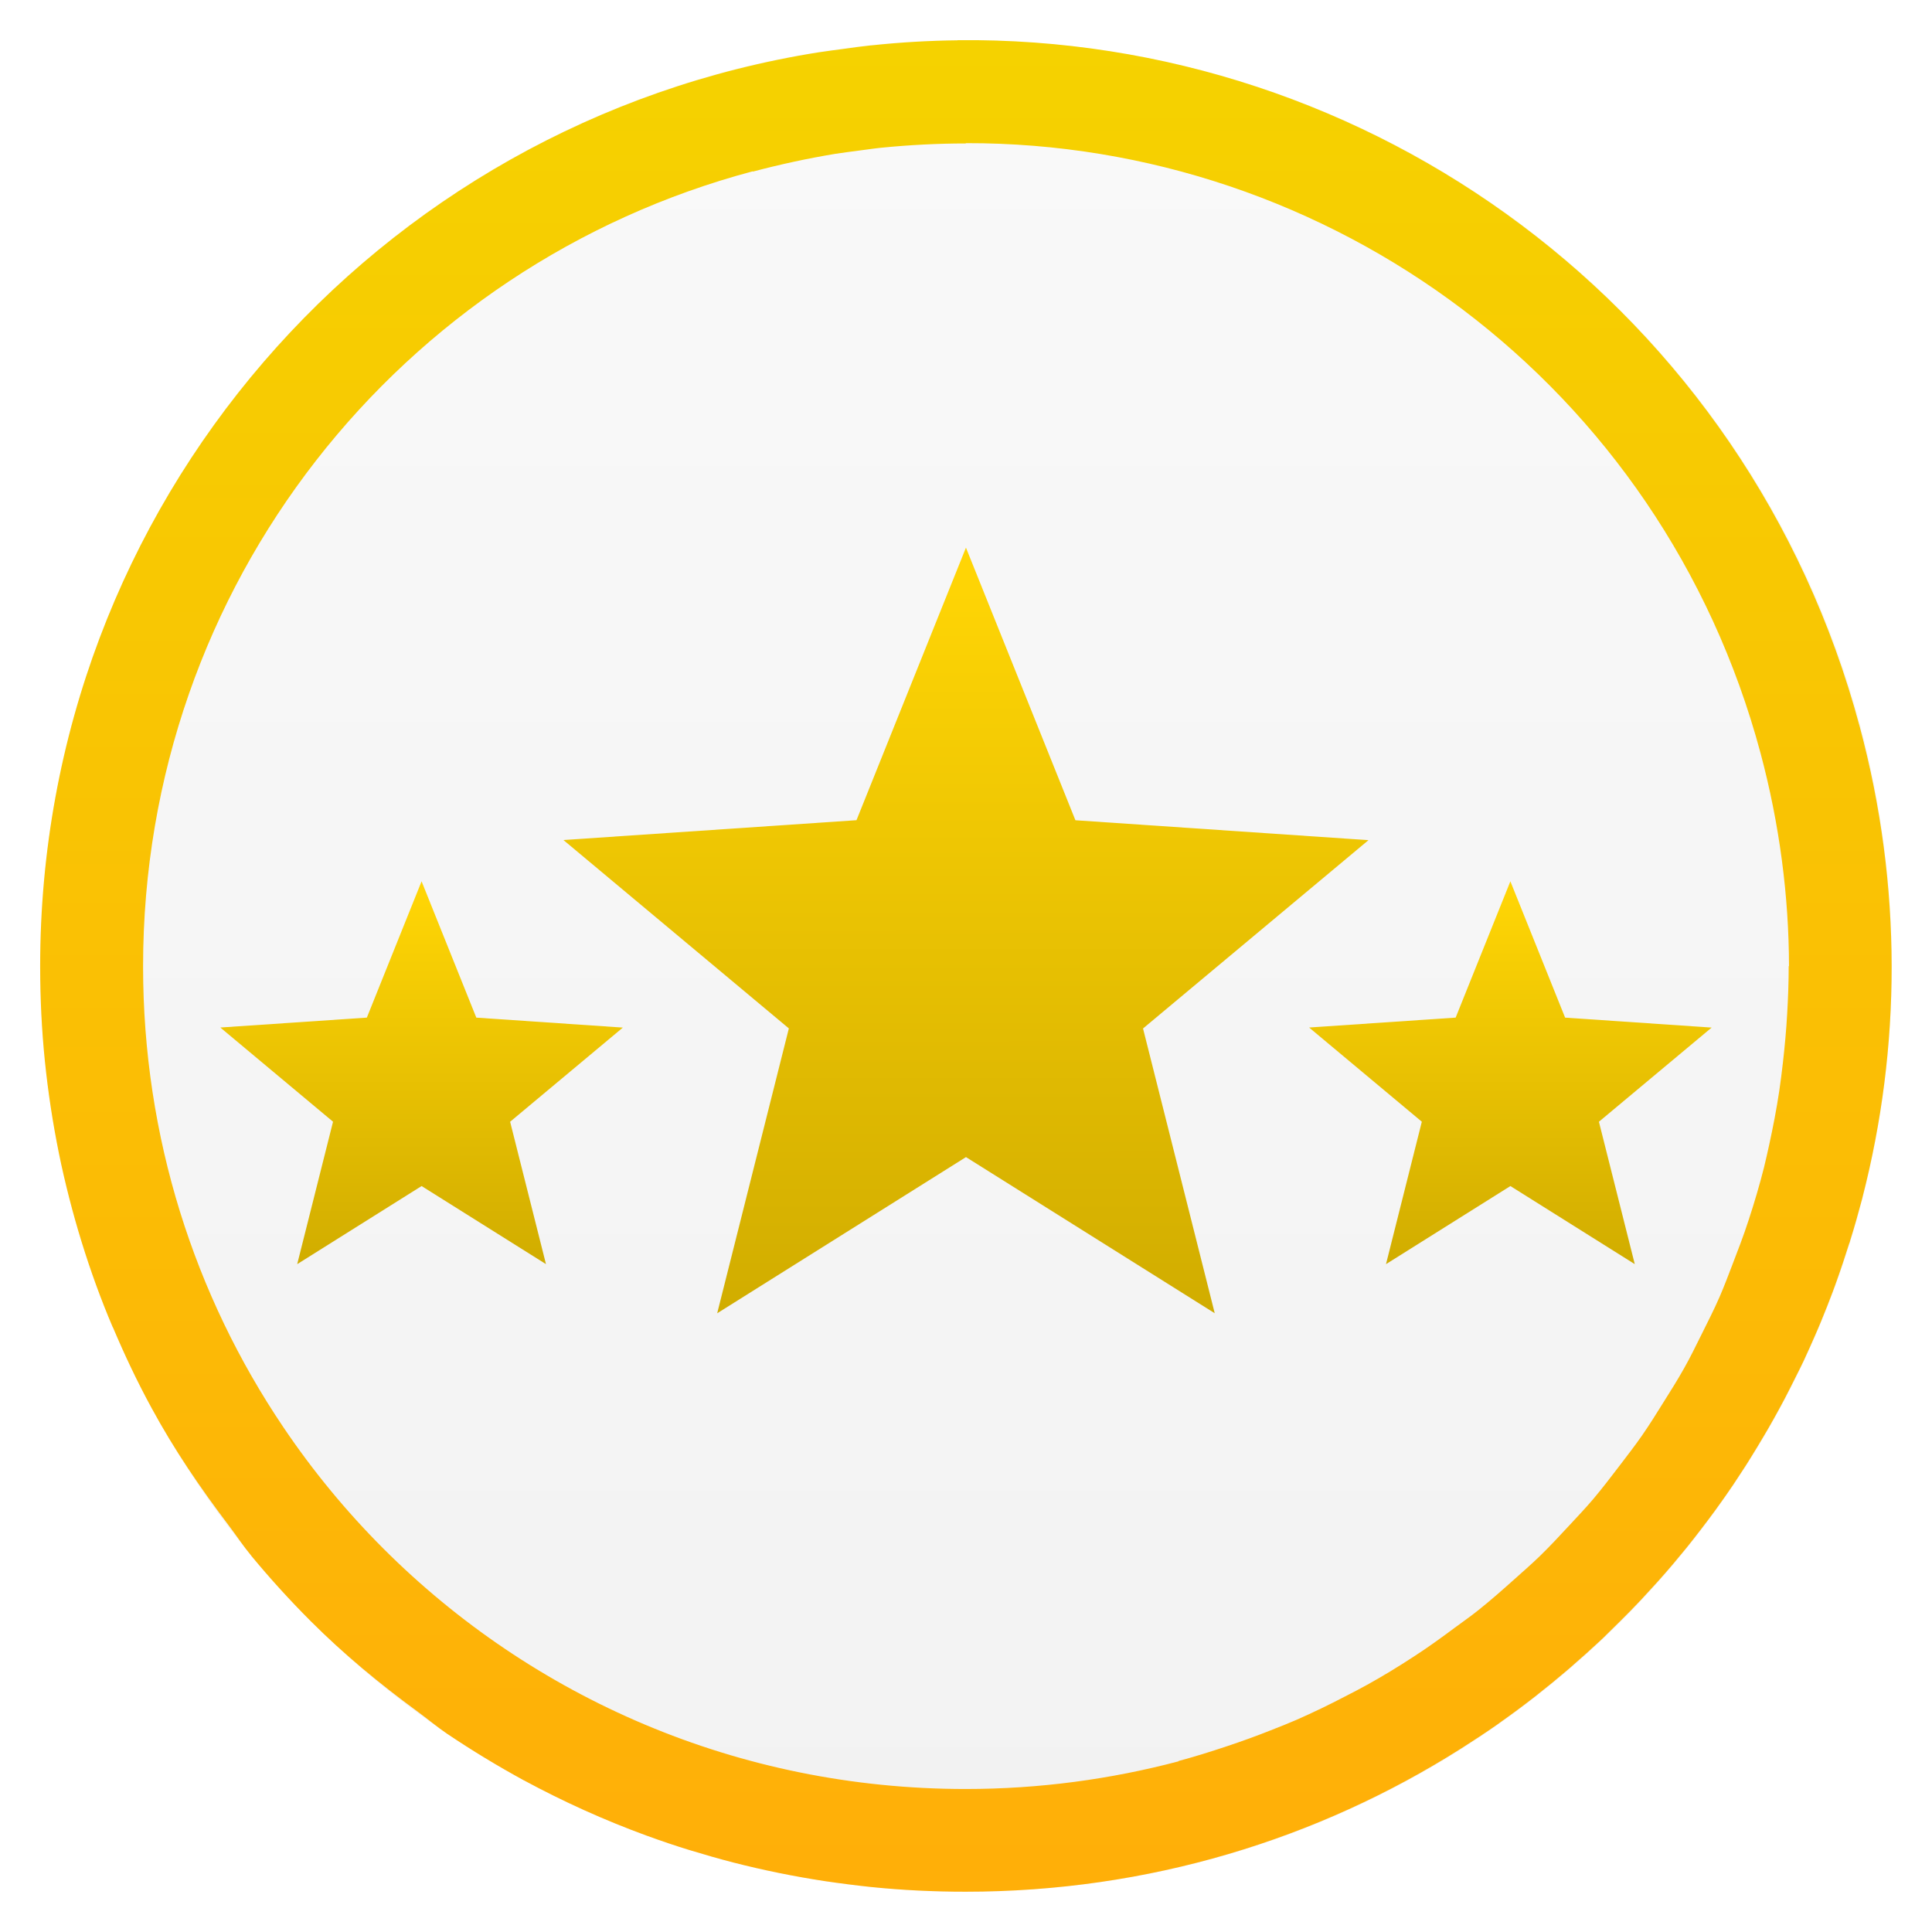
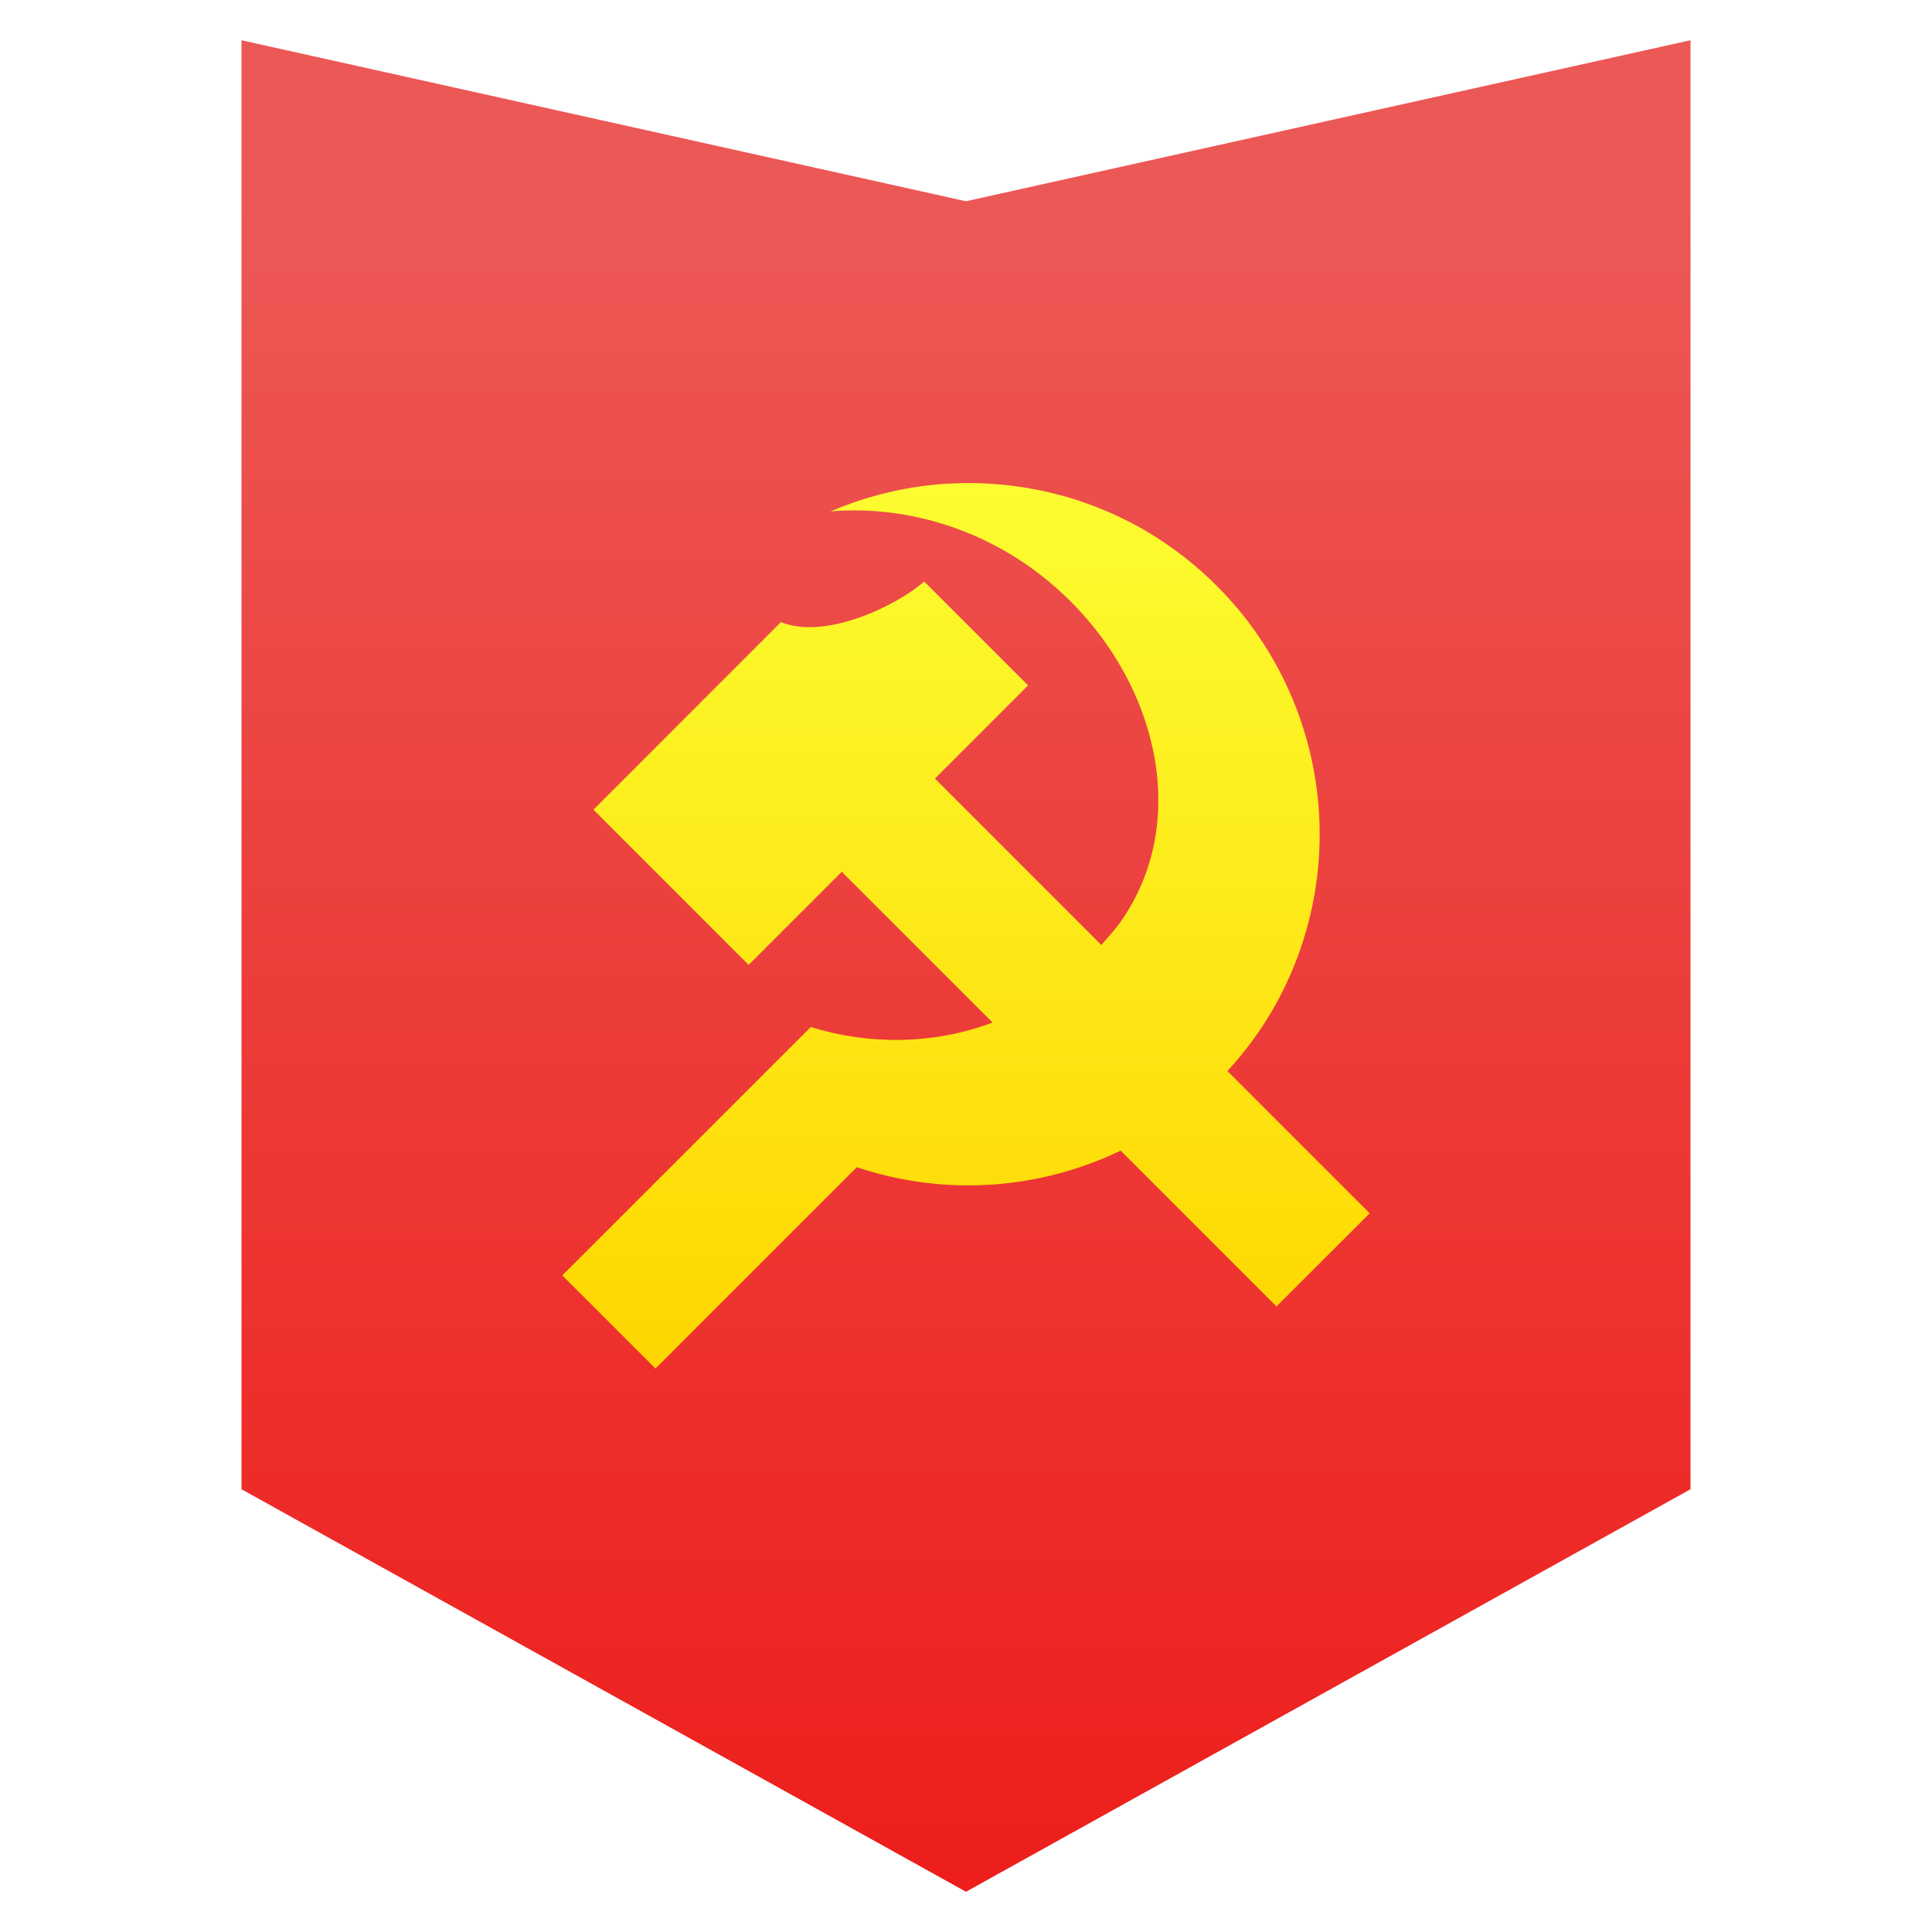
- <svg xmlns="http://www.w3.org/2000/svg" id="svg8" width="48" height="48" version="1.1" viewBox="0 0 12.7 12.7">
-   <defs id="defs2">
-     <linearGradient id="linearGradient1301-3" x1="-46.576" x2="-2.034" y1="24.203" y2="24.203" gradientTransform="matrix(.2646451 0 0 .2646393 .00287632 -5.5801142e-5)" gradientUnits="userSpaceOnUse">
-       <stop id="stop1295" style="stop-color:#f2f2f2" offset="0" />
-       <stop id="stop1297" style="stop-color:#f9f9f9" offset="1" />
+ <svg xmlns="http://www.w3.org/2000/svg" version="1.1" viewBox="0 0 48 48">
+   <defs>
+     <linearGradient id="linearGradient834" x1="6.35" x2="6.35" y1="12.435" y2="1.323" gradientTransform="scale(3.779528)" gradientUnits="userSpaceOnUse">
+       <stop stop-color="#ed1e1b" offset="0" />
+       <stop stop-color="#ec5856" offset="1" />
    </linearGradient>
-     <linearGradient id="linearGradient1370-5" x1="23.791" x2="23.791" y1="46.476" y2="1.002" gradientTransform="matrix(.2645985 0 0 .2645833 -1.5604509e-5 -8.5869184e-5)" gradientUnits="userSpaceOnUse">
-       <stop id="stop1364-5" style="stop-color:#ffaf08" offset="0" />
-       <stop id="stop1366-6" style="stop-color:#f5d200" offset="1" />
-     </linearGradient>
-     <linearGradient id="linearGradient853" x1="-1.903" x2="-3.099" y1="10.747" y2="3.2" gradientUnits="userSpaceOnUse">
-       <stop id="stop848" style="stop-color:#d0ac00" offset="0" />
-       <stop id="stop850" style="stop-color:#ffd505" offset="1" />
+     <linearGradient id="linearGradient844" x1="23.33" x2="23.33" y1="33.8" y2="12.2" gradientUnits="userSpaceOnUse">
+       <stop stop-color="#fed600" offset="0" />
+       <stop stop-color="#fcfc30" offset="1" />
    </linearGradient>
  </defs>
-   <path id="rect884-3-2" transform="rotate(-90)" d="m-6.35 0.265c3.371 0 6.085 2.714 6.085 6.085s-2.714 6.085-6.085 6.085-6.085-2.714-6.085-6.085 2.714-6.085 6.085-6.085z" style="fill:url(#linearGradient1301-3);stroke-width:.308" />
-   <path id="path31-6-9" d="m6.295 0.265c-0.187 0.002-0.375 0.013-0.564 0.033-0.002 2.0558e-4 -0.004 3.175e-4 -0.006 5.2916e-4 -5.027e-4 5.424e-5 -0.001-5.424e-5 -0.002 0-0.057 0.006-0.114 0.014-0.171 0.022-0.056 0.007-0.112 0.015-0.167 0.023-3.44e-4 5.318e-5 -6.88e-4 -5.318e-5 -0.001 0-0.001 1.6722e-4 -0.002 3.4396e-4 -0.003 5.2917e-4 -2.907 0.461-5.117 2.966-5.117 6.007 0 0.211 0.01 0.419 0.031 0.624 0.021 0.205 0.052 0.407 0.092 0.605 0.02 0.099 0.043 0.197 0.068 0.295 0.05 0.195 0.109 0.386 0.177 0.573 0.034 0.093 0.07 0.185 0.109 0.276 9.512e-5 2.257e-4 9.181e-4 2.91e-4 0.001 5.291e-4 0.077 0.182 0.161 0.36 0.255 0.532 0.147 0.271 0.32 0.525 0.505 0.769 0.05 0.066 0.096 0.136 0.149 0.2v5.29e-4c0.124 0.15 0.255 0.294 0.392 0.431 0.216 0.216 0.452 0.411 0.699 0.592 0.067 0.049 0.131 0.103 0.2 0.15h5.292e-4c0.162 0.109 0.329 0.21 0.501 0.304h5.292e-4c0.259 0.14 0.529 0.262 0.808 0.364h5.292e-4c0.093 0.034 0.187 0.066 0.282 0.095h5.292e-4c0.095 0.029 0.192 0.057 0.289 0.082h5.292e-4c0.195 0.05 0.393 0.09 0.594 0.121h5.291e-4c0.101 0.015 0.203 0.028 0.305 0.039h5.292e-4c0.205 0.021 0.413 0.031 0.623 0.031 1.2 0 2.315-0.345 3.255-0.94 0.08-0.051 0.16-0.103 0.237-0.157 0.01-0.007 0.02-0.014 0.029-0.021 0.071-0.05 0.141-0.102 0.209-0.155 0.009-0.007 0.019-0.014 0.028-0.022 0.065-0.051 0.13-0.104 0.193-0.158 0.016-0.013 0.031-0.027 0.047-0.041 0.057-0.049 0.112-0.099 0.167-0.15 0.019-0.017 0.037-0.035 0.055-0.053 0.05-0.049 0.1-0.098 0.149-0.148 0.024-0.025 0.047-0.049 0.071-0.074 0.037-0.04 0.074-0.08 0.11-0.12 0.034-0.038 0.068-0.077 0.101-0.116 0.029-0.035 0.058-0.07 0.087-0.105 0.031-0.038 0.061-0.077 0.091-0.116 0.033-0.043 0.065-0.085 0.097-0.129 0.022-0.03 0.043-0.061 0.065-0.091 0.036-0.051 0.071-0.103 0.105-0.156 0.02-0.03 0.04-0.061 0.059-0.092 0.03-0.048 0.059-0.096 0.088-0.145 0.023-0.038 0.045-0.077 0.067-0.116 0.025-0.045 0.05-0.09 0.074-0.136 0.024-0.046 0.047-0.092 0.07-0.138 0.018-0.036 0.036-0.071 0.053-0.107 0.026-0.056 0.051-0.112 0.076-0.169 0.014-0.033 0.029-0.066 0.042-0.099 0.026-0.064 0.052-0.128 0.076-0.193 0.008-0.022 0.016-0.044 0.024-0.066 0.029-0.081 0.056-0.163 0.082-0.245 0.001-0.004 0.003-0.009 0.005-0.013 7.93e-4 -0.003 0.001-0.005 0.002-0.008 0.029-0.092 0.055-0.185 0.08-0.279 2.2e-4 -8.467e-4 2.92e-4 -0.002 5.3e-4 -0.003 1.34e-4 -5.291e-4 3.7e-4 -0.001 5.29e-4 -0.002 0.253-0.983 0.265-2.043-0.018-3.096-0.736-2.747-3.218-4.542-5.931-4.512zm0.054 0.676c2.393-0.005 4.574 1.584 5.224 4.01 0.125 0.468 0.186 0.938 0.187 1.4h-0.002c0 0.105-0.004 0.209-0.01 0.313-0.006 0.108-0.016 0.215-0.028 0.321-0.007 0.062-0.015 0.124-0.024 0.186-0.018 0.12-0.041 0.239-0.067 0.358-0.011 0.048-0.021 0.096-0.033 0.144-0.03 0.118-0.064 0.234-0.102 0.349-0.032 0.099-0.069 0.195-0.106 0.291-0.027 0.07-0.053 0.14-0.083 0.209-0.037 0.086-0.08 0.169-0.121 0.252-0.037 0.074-0.073 0.149-0.114 0.221-0.042 0.075-0.088 0.148-0.134 0.221-0.046 0.074-0.092 0.148-0.142 0.22-0.047 0.068-0.098 0.133-0.148 0.199-0.056 0.073-0.112 0.147-0.172 0.218-0.05 0.059-0.104 0.116-0.157 0.173-0.064 0.069-0.129 0.139-0.197 0.205-0.054 0.052-0.11 0.101-0.166 0.151-0.076 0.068-0.153 0.136-0.233 0.2-0.051 0.041-0.104 0.078-0.157 0.117-0.09 0.067-0.181 0.133-0.276 0.194-0.098 0.064-0.198 0.125-0.301 0.182-0.047 0.026-0.095 0.051-0.144 0.076-0.105 0.055-0.213 0.107-0.322 0.155-0.056 0.024-0.113 0.047-0.17 0.069-0.093 0.037-0.187 0.071-0.283 0.103-0.105 0.035-0.212 0.069-0.321 0.098l5.291e-4 0.002c-0.446 0.118-0.915 0.182-1.4 0.182-1.498 0-2.85-0.603-3.827-1.58-0.244-0.244-0.465-0.512-0.659-0.8-0.582-0.863-0.921-1.904-0.921-3.028 0-2.511 1.695-4.611 4.008-5.226l5.291e-4 0.002c0.181-0.048 0.362-0.087 0.543-0.117 0.051-0.008 0.102-0.014 0.153-0.021 0.05-0.006 0.099-0.014 0.149-0.019 0.182-0.018 0.367-0.028 0.555-0.028z" style="fill:url(#linearGradient1370-5);stroke-opacity:.55;stroke-width:.741" />
-   <path id="path845" transform="matrix(.6419449 .1017206 -.1017206 .6419449 8.794378 2.017618)" d="m0.363 10.247-2.732-1.166-2.238 1.954 0.265-2.959-2.55-1.525 2.896-0.662 0.662-2.896 1.525 2.55 2.959-0.265-1.954 2.238z" style="fill:url(#linearGradient853)" />
-   <path id="path855" transform="matrix(.3209725 .05086029 -.05086029 .3209725 3.993615 5.00225)" d="m0.363 10.247-2.732-1.166-2.238 1.954 0.265-2.959-2.55-1.525 2.896-0.662 0.662-2.896 1.525 2.55 2.959-0.265-1.954 2.238z" style="fill:url(#linearGradient853)" />
-   <path id="path859" transform="matrix(.3209725 .05086029 -.05086029 .3209725 11.15082 5.00225)" d="m0.363 10.247-2.732-1.166-2.238 1.954 0.265-2.959-2.55-1.525 2.896-0.662 0.662-2.896 1.525 2.55 2.959-0.265-1.954 2.238z" style="fill:url(#linearGradient853)" />
+   <g>
+     <path d="M 6,1 24,5 42,1 v 36 L 24,47 6,37 Z" fill="url(#linearGradient834)" style="paint-order:fill markers stroke" />
+     <path d="m23.584 12.014c-1.002 0.056-1.999 0.286-2.945 0.69 1.484-0.122 3.003 0.224 4.33 0.987 3.392 1.958 4.95 6.257 2.87 9.214-0.15 0.213-0.317 0.386-0.477 0.573l-4.134-4.134 2.314-2.316-2.58-2.58c-0.709 0.614-2.456 1.454-3.561 1.008l-4.658 4.66 3.857 3.857 2.314-2.314 3.746 3.746c-1.502 0.564-3.108 0.547-4.517 0.111l-6.173 6.171 2.316 2.314 5.001-5.003c2.22 0.744 4.562 0.547 6.555-0.411l3.872 3.872 2.316-2.314-3.535-3.535c0.42-0.46 0.801-0.964 1.123-1.521 1.96-3.396 1.414-7.683-1.334-10.48-0.553-0.563-1.179-1.05-1.862-1.445-1.486-0.855-3.168-1.242-4.837-1.149z" fill="url(#linearGradient844)" style="paint-order:fill markers stroke" />
+   </g>
</svg>
